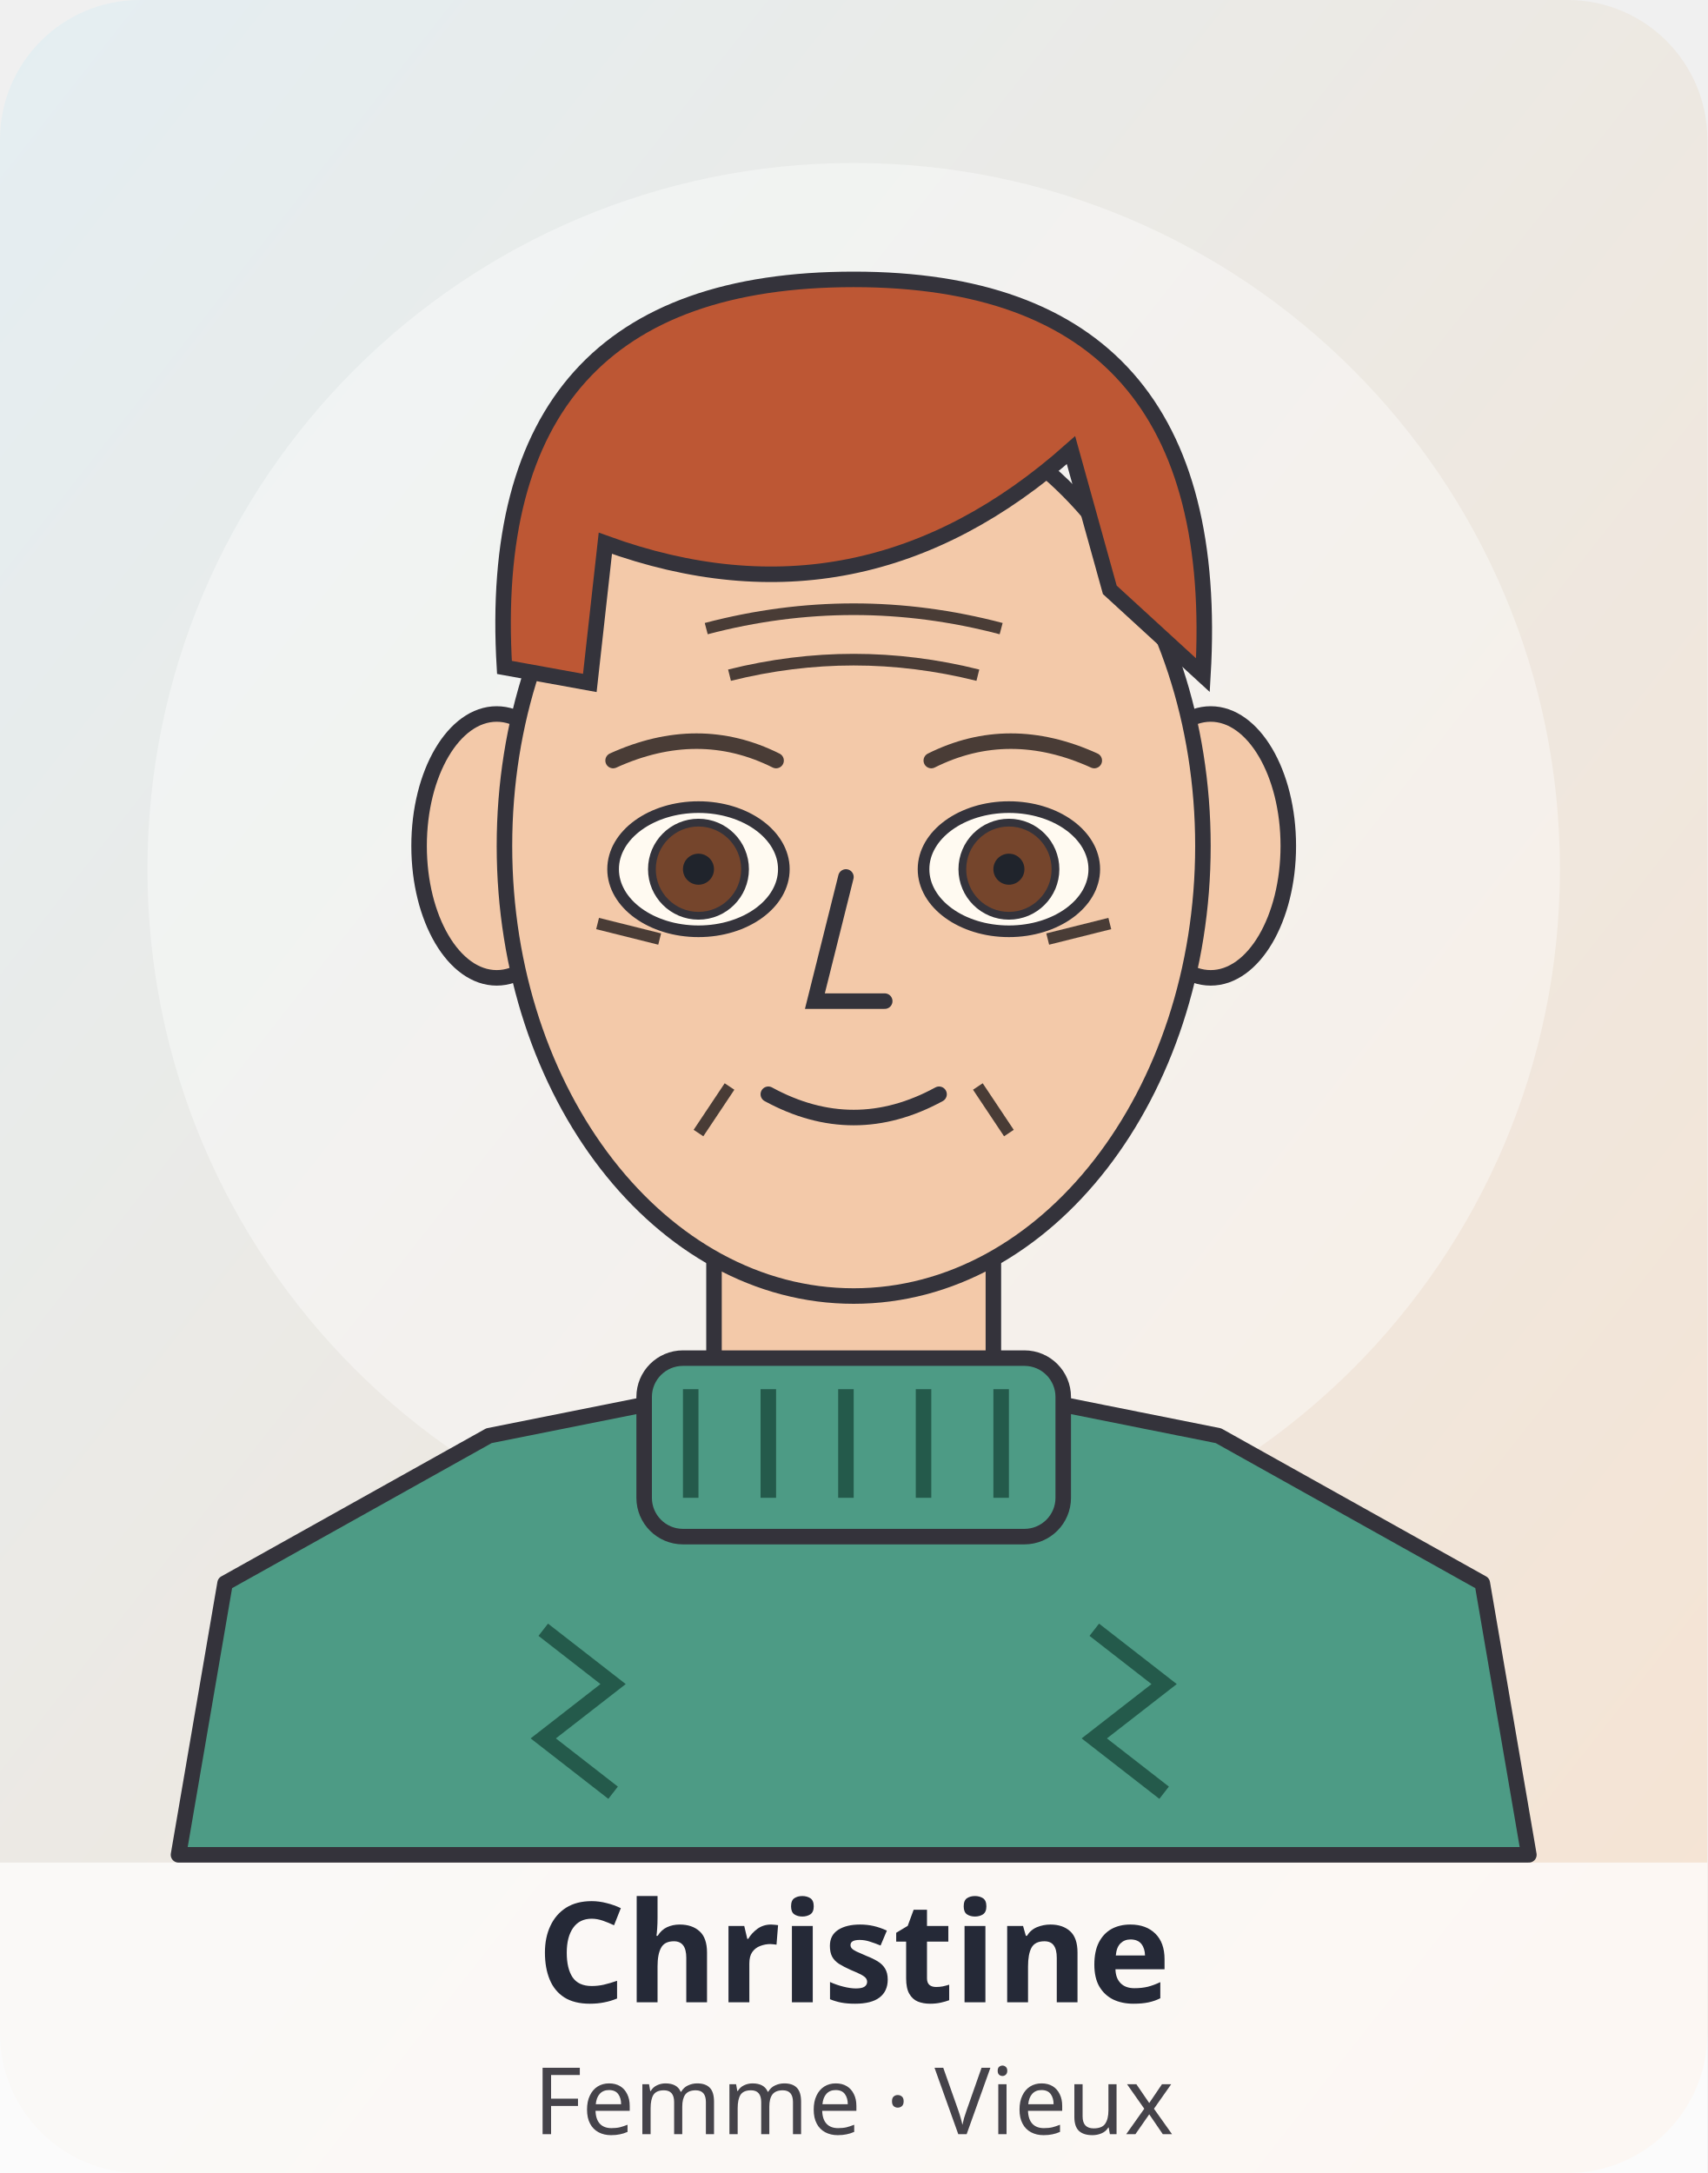
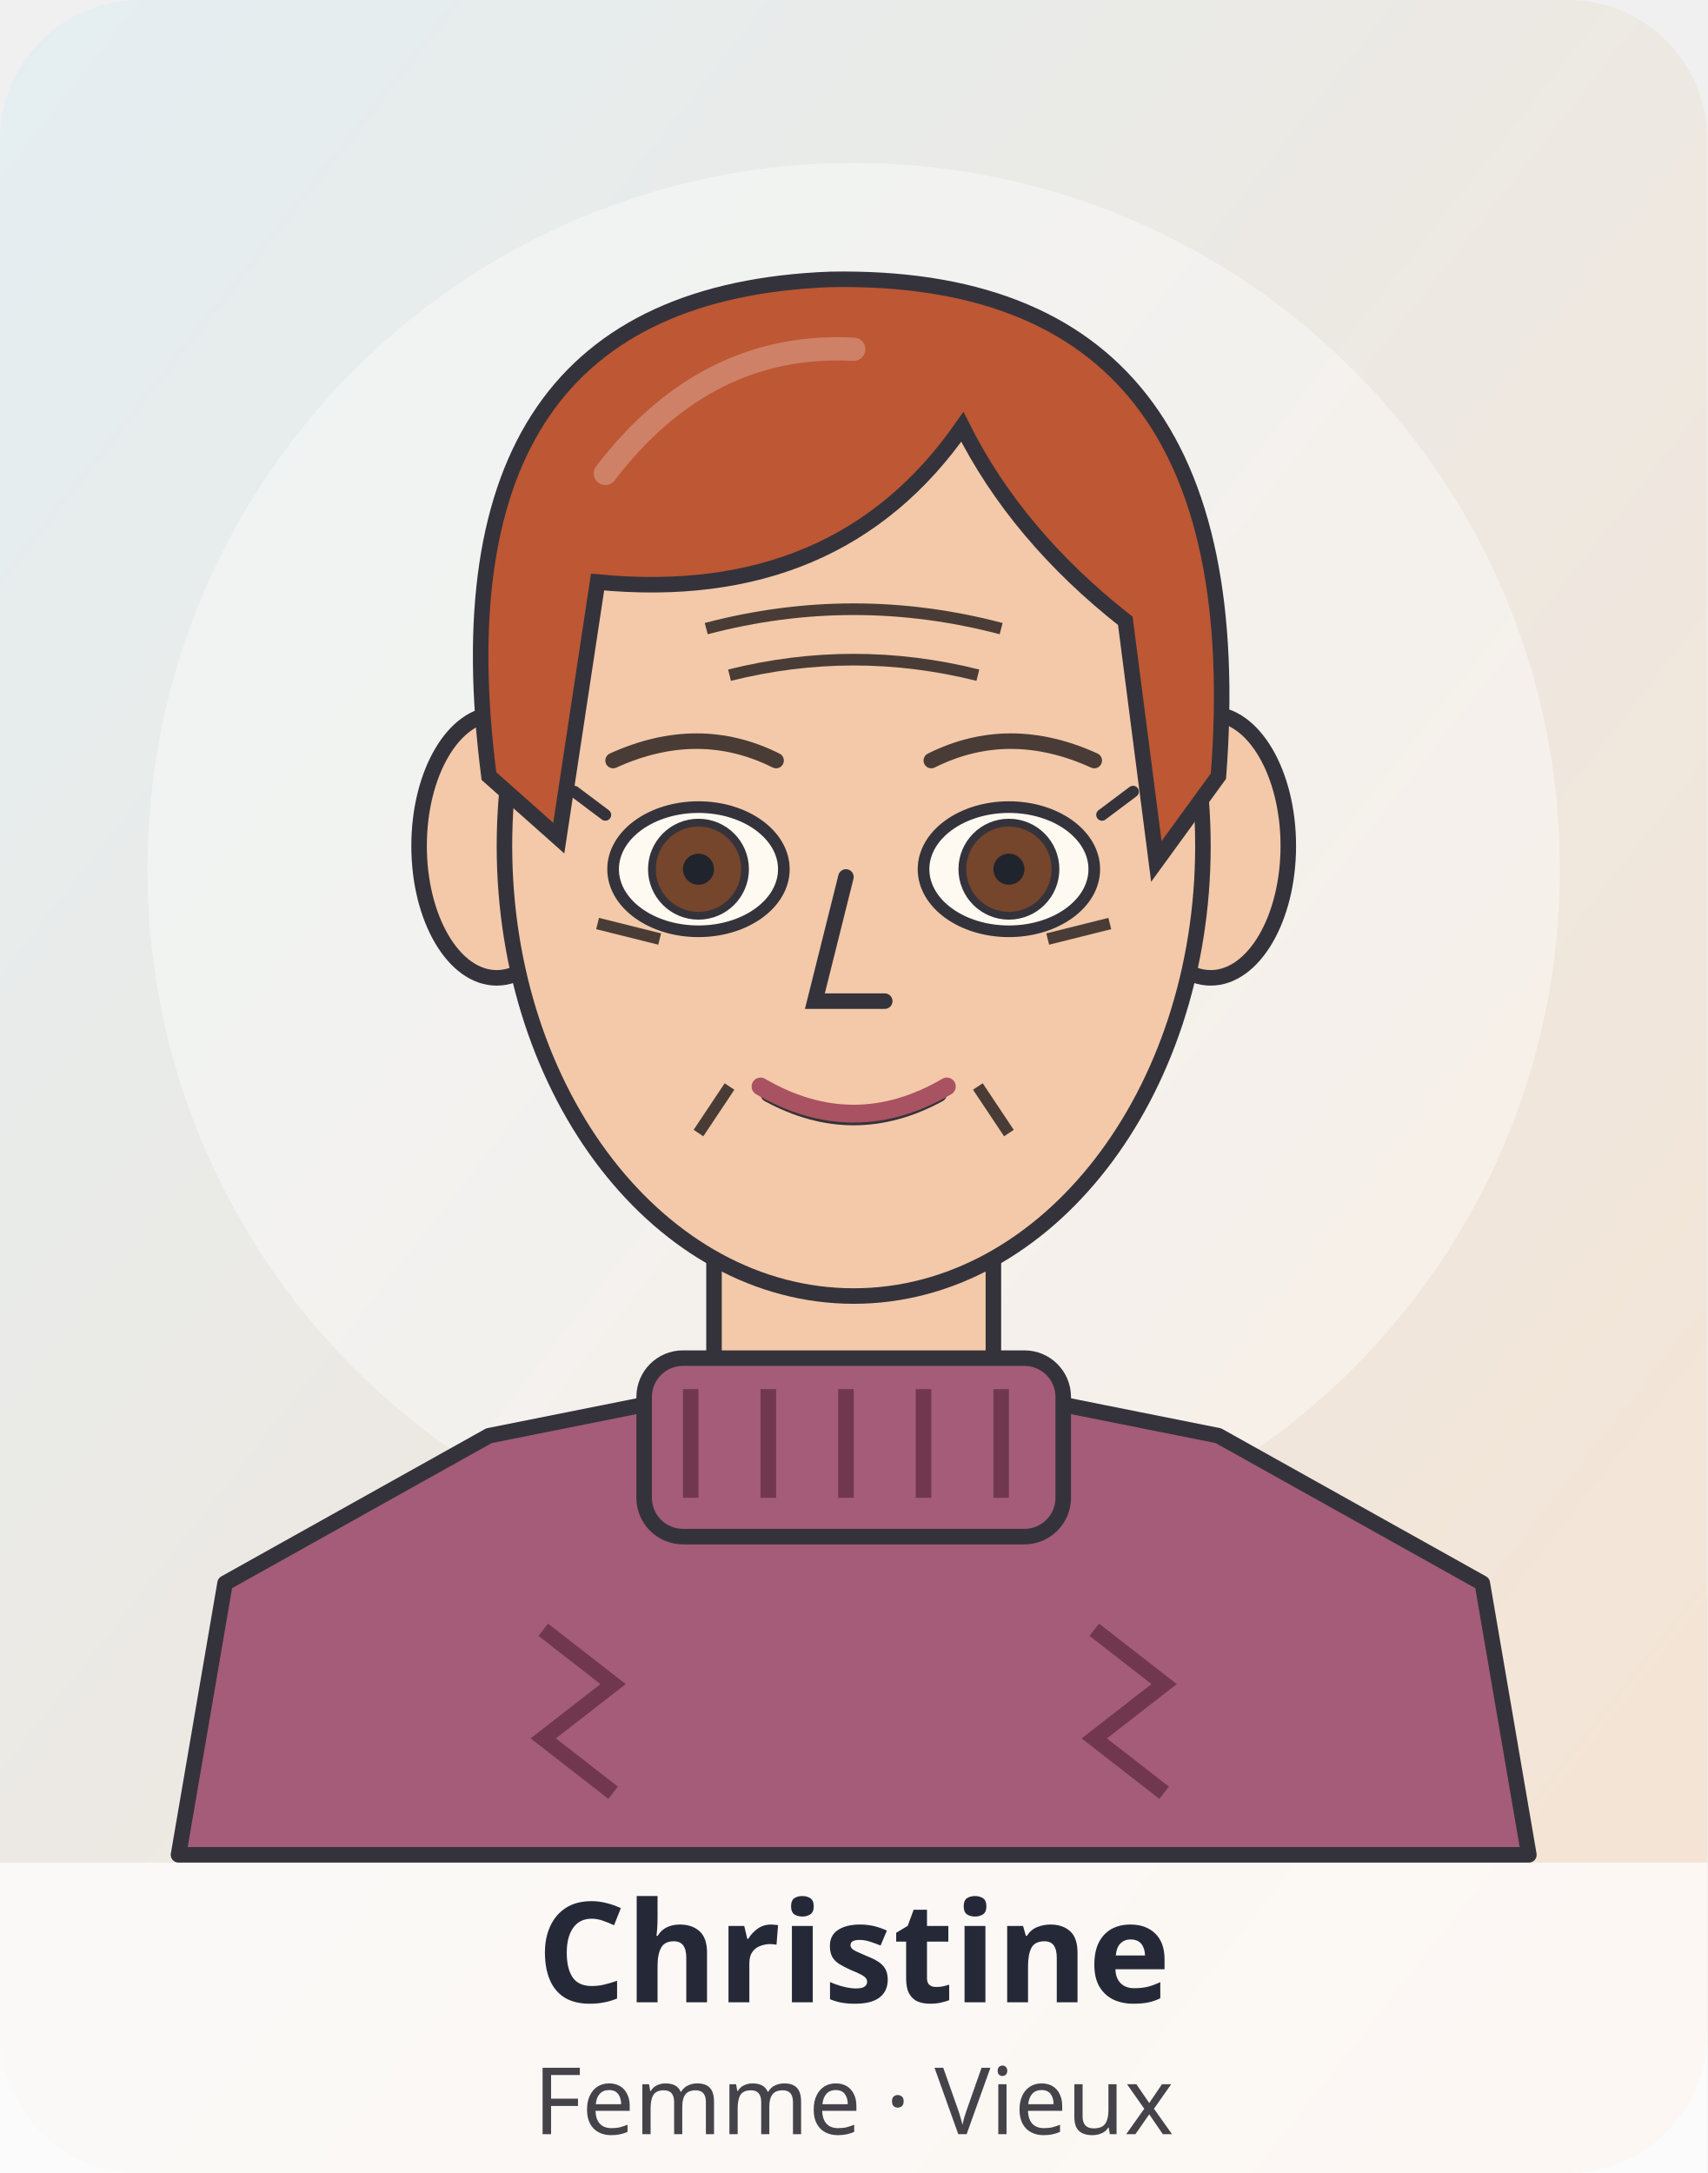
<svg xmlns="http://www.w3.org/2000/svg" viewBox="0 0 220 280" role="img" aria-labelledby="title-c19 desc-c19">
  <defs>
    <linearGradient id="fond-c19" x2="1" y2="1">
      <stop stop-color="#e4eef2" />
      <stop offset="1" stop-color="#f6e3d2" />
    </linearGradient>
  </defs>
  <rect width="220" height="280" rx="18" fill="url(#fond-c19)" />
  <circle cx="110" cy="112" r="91" fill="#fff" opacity=".38" />
  <path d="M0 240 H220 V280 H0Z" fill="#fff" opacity=".72" />
  <path d="M92 153 V186 Q110 203 128 186 V153" fill="#f3c9a9" stroke="#34333b" stroke-width="2" />
-   <path d="M83 181 L63 185 L29 204 L23 239 L197 239 L191 204 L157 185 L137 181Z" fill="#4d9b85" stroke="#34333b" stroke-width="2" stroke-linejoin="round" />
-   <rect x="83" y="175" width="54" height="23" rx="5" fill="#4d9b85" stroke="#34333b" stroke-width="2" stroke-linejoin="round" />
-   <path d="M89 179 V193 M99 179 V193 M109 179 V193 M119 179 V193 M129 179 V193 M70 210 L79 217 L70 224 L79 231 M141 210 L150 217 L141 224 L150 231" fill="none" stroke="#245a4b" stroke-width="2" />
+   <path d="M83 181 L63 185 L29 204 L23 239 L197 239 L191 204 L157 185 L137 181Z" fill="#a45c78" stroke="#34333b" stroke-width="2" stroke-linejoin="round" />
+   <rect x="83" y="175" width="54" height="23" rx="5" fill="#a45c78" stroke="#34333b" stroke-width="2" stroke-linejoin="round" />
+   <path d="M89 179 V193 M99 179 V193 M109 179 V193 M119 179 V193 M129 179 V193 M70 210 L79 217 L70 224 L79 231 M141 210 L150 217 L141 224 L150 231" fill="none" stroke="#71374f" stroke-width="2" />
  <g fill="#f3c9a9" stroke="#34333b" stroke-width="2">
    <ellipse cx="64" cy="109" rx="10" ry="17" />
    <ellipse cx="156" cy="109" rx="10" ry="17" />
    <ellipse cx="110" cy="109" rx="45" ry="58" />
  </g>
-   <path d="M65 86 Q62 36 110 36 Q158 36 155 87 L143 76 L138 58 Q111 82 78 70 L76 88Z" fill="#bd5734" stroke="#34333b" stroke-width="2" />
+   <path d="M63 100 Q55 38 107 36 Q162 35 157 100 L149 111 L145 80 Q131 69 124 55 Q108 78 77 75 L72 108Z" fill="#bd5734" stroke="#34333b" stroke-width="2" />
+   <path d="M78 61 Q91 44 110 45" fill="none" stroke="#fff" stroke-opacity=".25" stroke-width="3" stroke-linecap="round" />
  <path d="M91 81 Q110 76 129 81 M94 87 Q110 83 126 87 M77 119 L85 121 M143 119 L135 121 M90 146 L94 140 M130 146 L126 140" fill="none" stroke="#493c36" stroke-width="1.5" />
  <g fill="#fffaf1" stroke="#34333b" stroke-width="1.5">
    <ellipse cx="90" cy="112" rx="11" ry="8" />
    <ellipse cx="130" cy="112" rx="11" ry="8" />
  </g>
  <g fill="#75452c" stroke="#34333b" stroke-width="1">
    <circle cx="90" cy="112" r="6" />
    <circle cx="130" cy="112" r="6" />
  </g>
  <g fill="#20242c">
    <circle cx="90" cy="112" r="2" />
    <circle cx="130" cy="112" r="2" />
  </g>
  <path d="M79 98 Q90 93 100 98 M120 98 Q130 93 141 98" fill="none" stroke="#493c36" stroke-width="2" stroke-linecap="round" />
  <path d="M109 113 L105 129 L114 129 M99 141 Q110 147 121 141" fill="none" stroke="#34333b" stroke-width="2" stroke-linecap="round" />
+   <path d="M98 140 Q110 147 122 140" fill="none" stroke="#a95262" stroke-width="2.3" stroke-linecap="round" />
+   <path d="M78 105 L74 102 M142 105 L146 102" fill="none" stroke="#34333b" stroke-width="1.5" stroke-linecap="round" />
  <text x="110" y="258" text-anchor="middle" font-family="sans-serif" font-size="18" font-weight="700" fill="#252937">Christine</text>
  <text x="110" y="275" text-anchor="middle" font-family="sans-serif" font-size="12" fill="#45434a">Femme · Vieux</text>
</svg>
